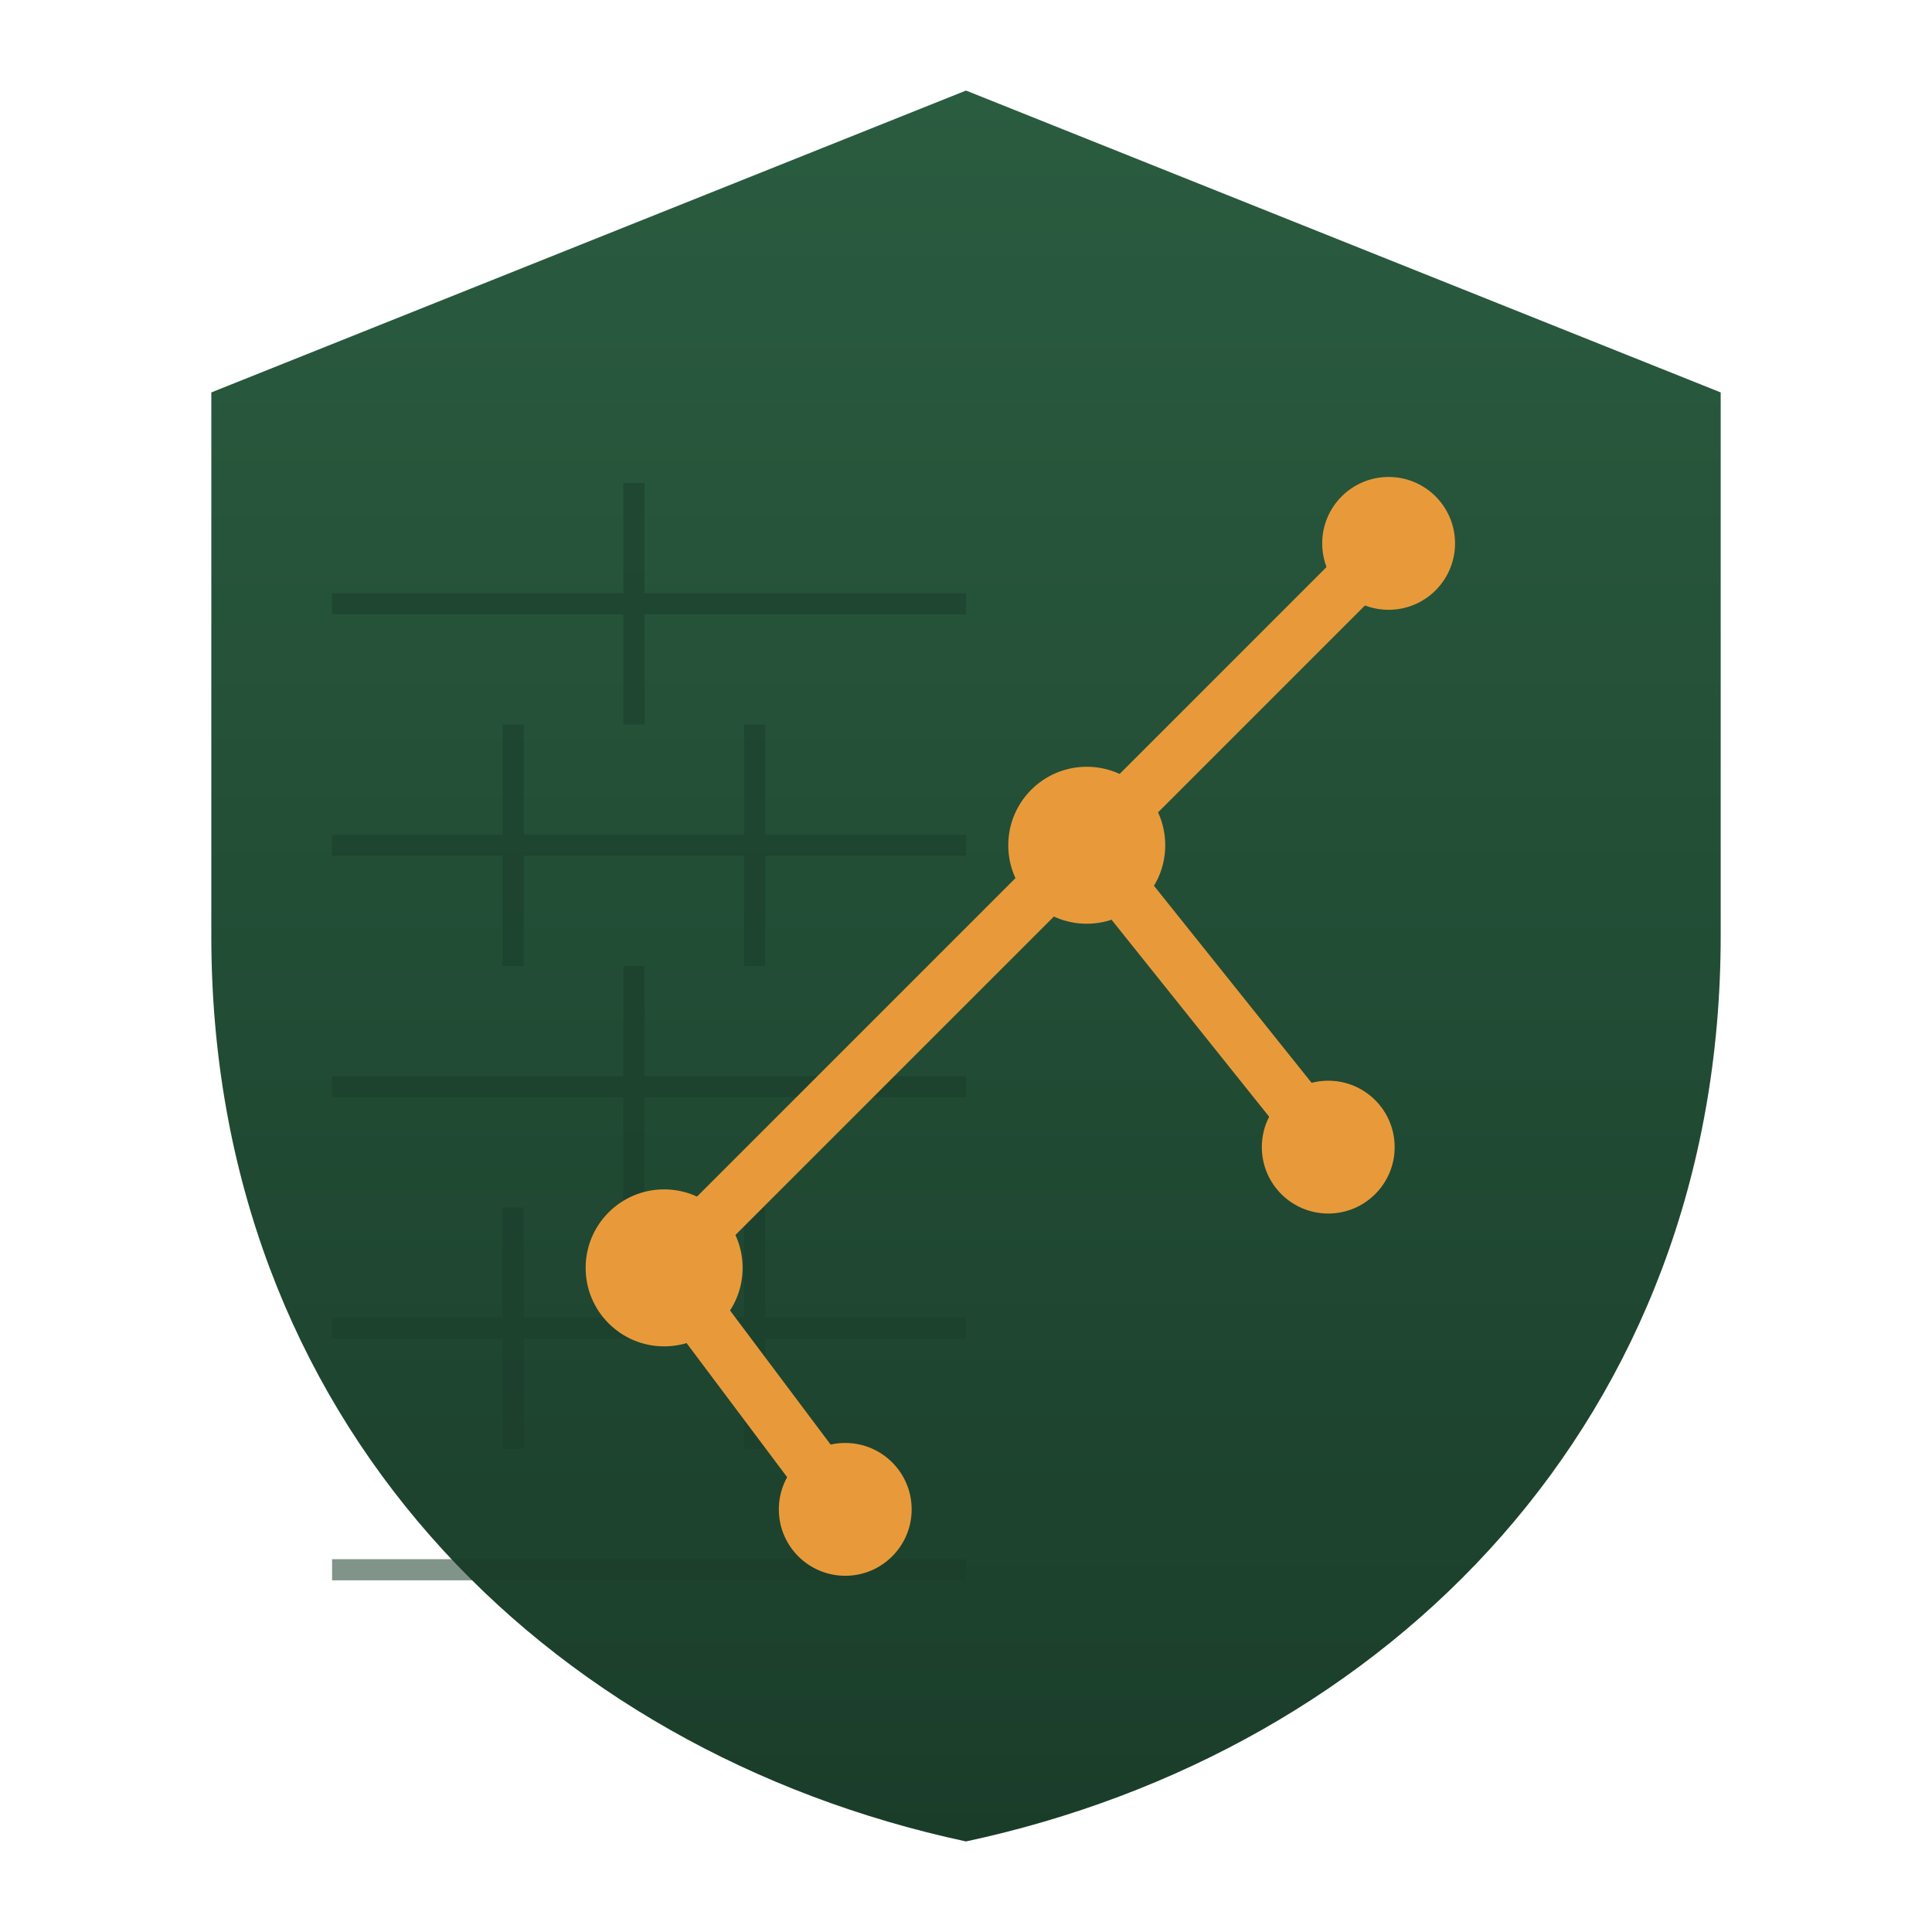
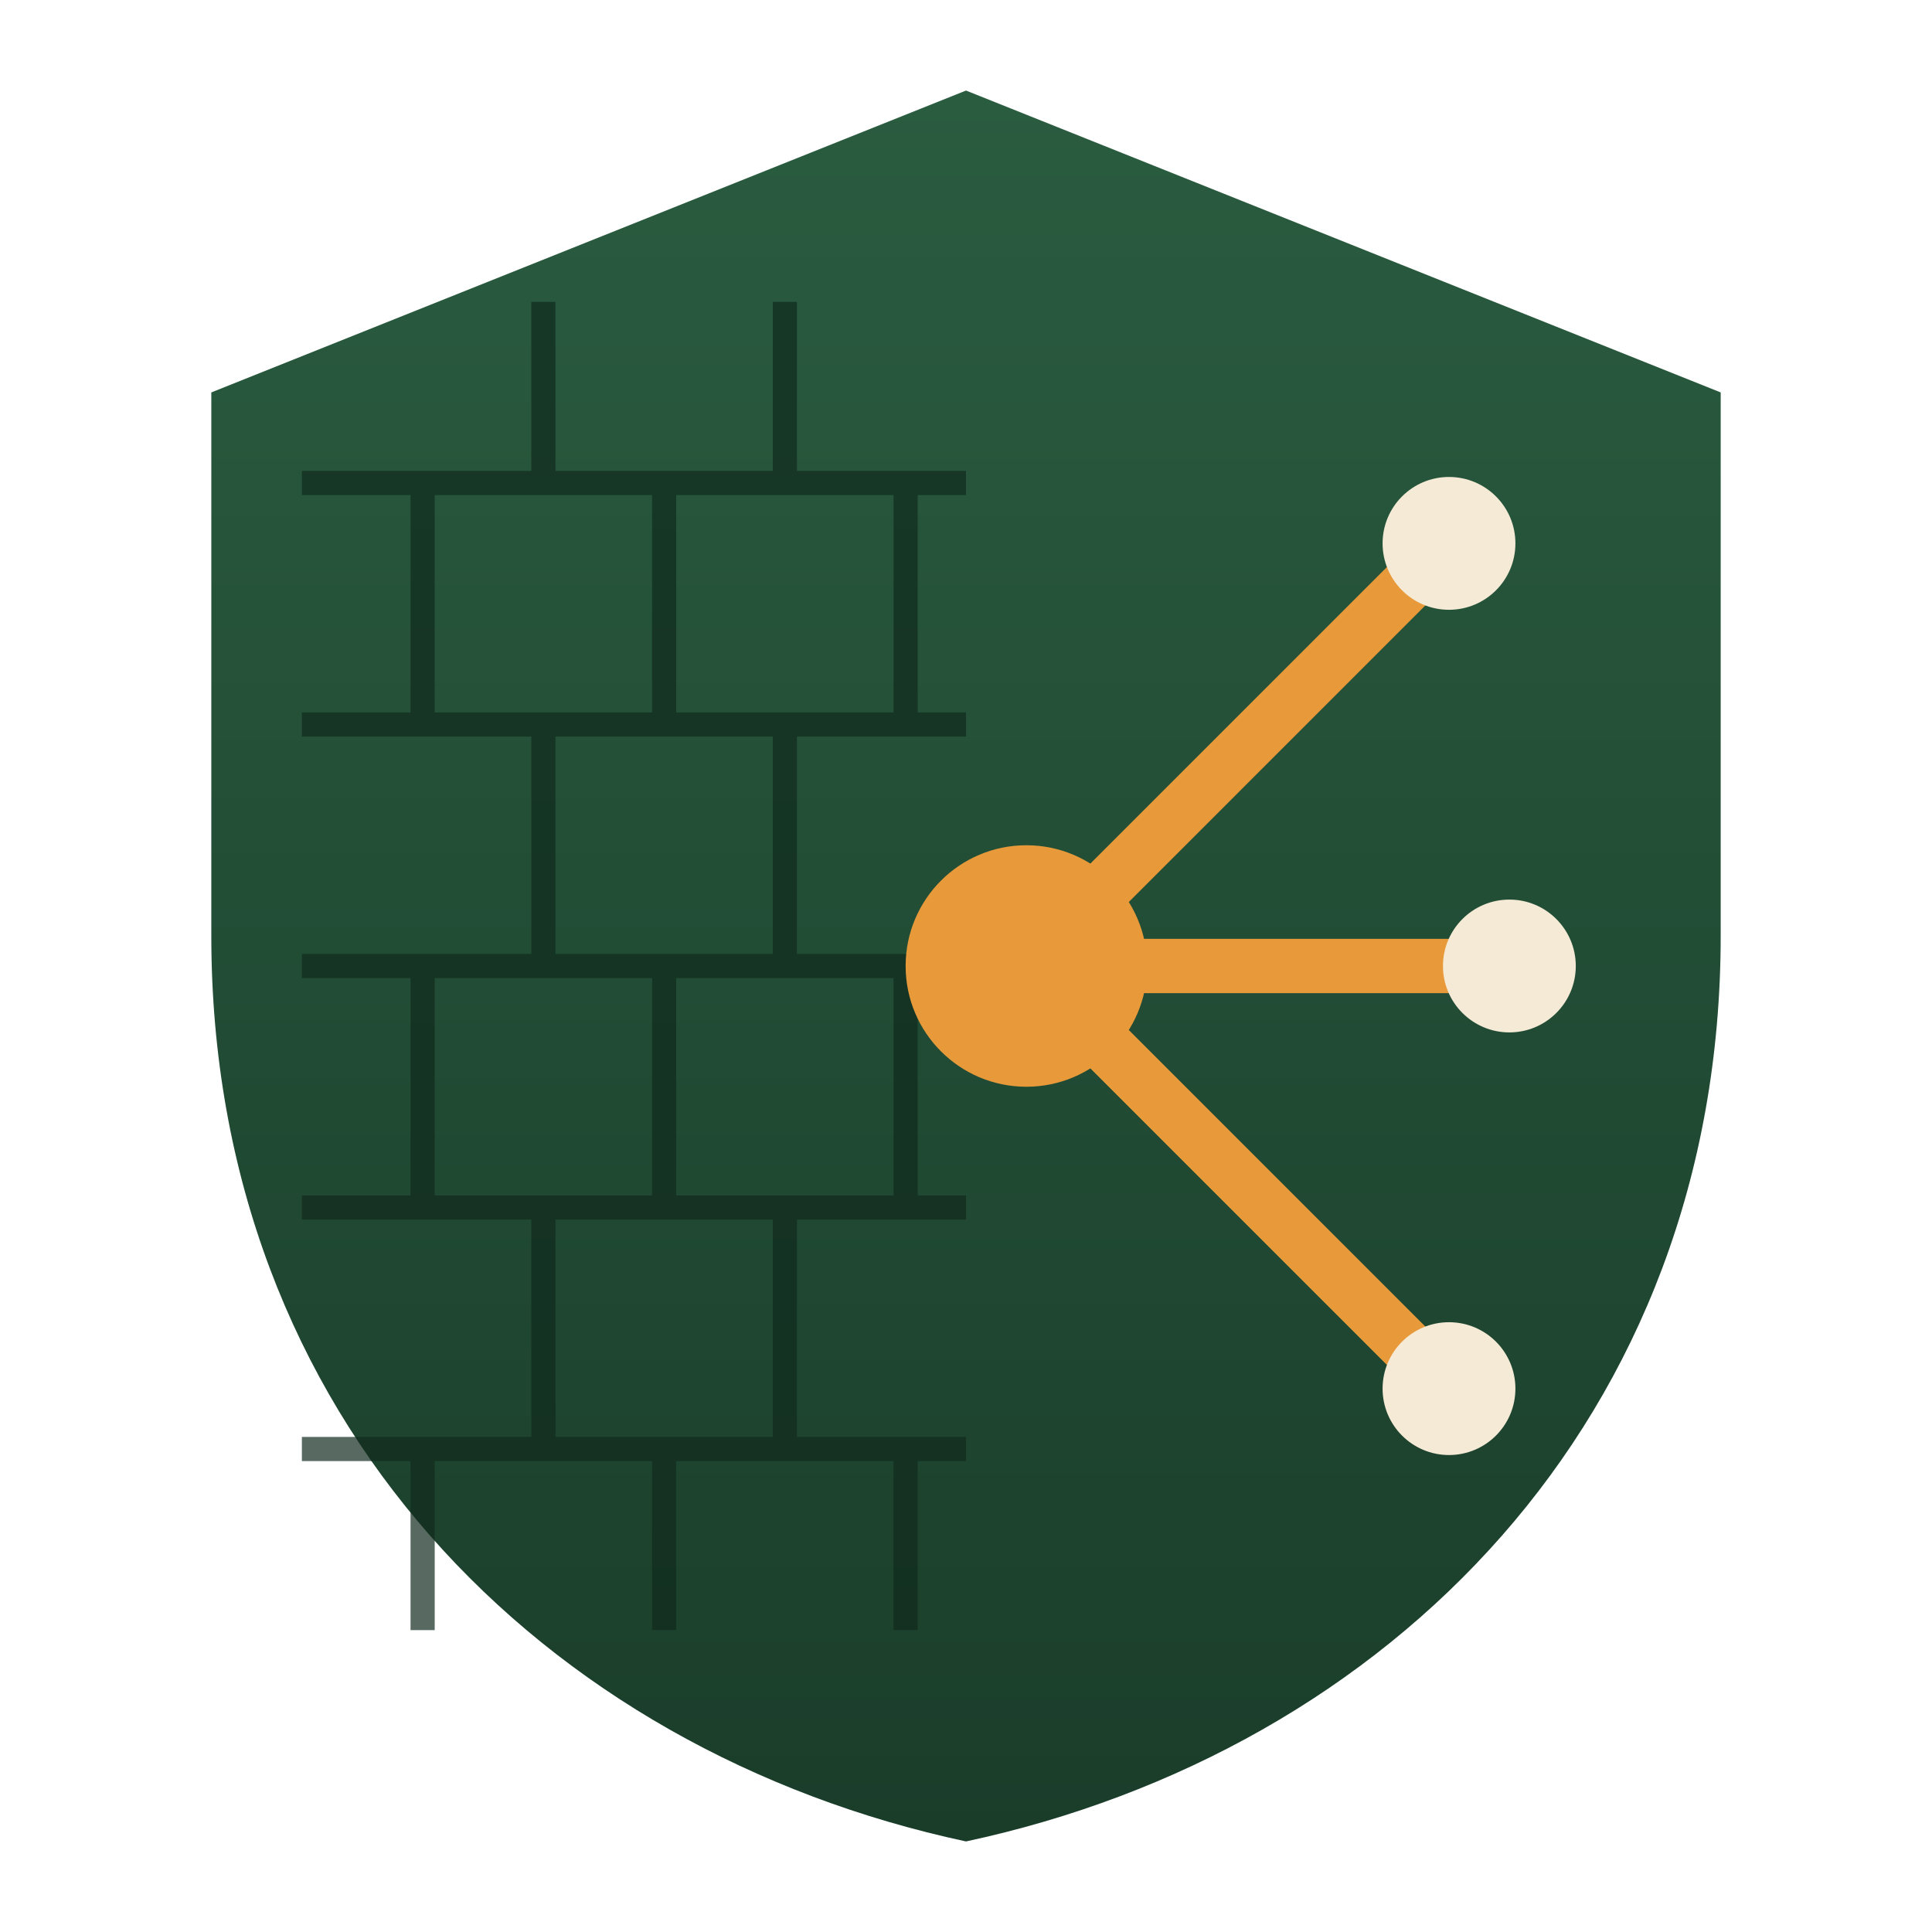
<svg xmlns="http://www.w3.org/2000/svg" viewBox="0 0 64 64" width="64" height="64">
  <defs>
    <linearGradient id="g" x1="0" y1="0" x2="0" y2="1">
      <stop offset="0" stop-color="#2a5c40" />
      <stop offset="1" stop-color="#1a3d2a" />
    </linearGradient>
  </defs>
  <path d="M32 3 L57 13 V31 C57 47 46 58 32 61 C18 58 7 47 7 31 V13 Z" fill="url(#g)" />
-   <g stroke="#1a3d2a" stroke-width="0.7" opacity="0.55">
-     <line x1="11" y1="20" x2="32" y2="20" />
-     <line x1="11" y1="28" x2="32" y2="28" />
-     <line x1="11" y1="36" x2="32" y2="36" />
-     <line x1="11" y1="44" x2="32" y2="44" />
-     <line x1="11" y1="52" x2="32" y2="52" />
-     <line x1="21" y1="16" x2="21" y2="24" />
-     <line x1="17" y1="24" x2="17" y2="32" />
-     <line x1="25" y1="24" x2="25" y2="32" />
-     <line x1="21" y1="32" x2="21" y2="40" />
-     <line x1="17" y1="40" x2="17" y2="48" />
-     <line x1="25" y1="40" x2="25" y2="48" />
+   <g stroke="#0f2a1c" stroke-width="0.8" opacity="0.7">
+     <line x1="10" y1="16" x2="32" y2="16" />
+     <line x1="10" y1="24" x2="32" y2="24" />
+     <line x1="10" y1="32" x2="32" y2="32" />
+     <line x1="10" y1="40" x2="32" y2="40" />
+     <line x1="10" y1="48" x2="32" y2="48" />
+     <line x1="18" y1="10" x2="18" y2="16" />
+     <line x1="26" y1="10" x2="26" y2="16" />
+     <line x1="14" y1="16" x2="14" y2="24" />
+     <line x1="22" y1="16" x2="22" y2="24" />
+     <line x1="30" y1="16" x2="30" y2="24" />
+     <line x1="18" y1="24" x2="18" y2="32" />
+     <line x1="26" y1="24" x2="26" y2="32" />
+     <line x1="14" y1="32" x2="14" y2="40" />
+     <line x1="22" y1="32" x2="22" y2="40" />
+     <line x1="30" y1="32" x2="30" y2="40" />
+     <line x1="18" y1="40" x2="18" y2="48" />
+     <line x1="26" y1="40" x2="26" y2="48" />
+     <line x1="14" y1="48" x2="14" y2="54" />
+     <line x1="22" y1="48" x2="22" y2="54" />
+     <line x1="30" y1="48" x2="30" y2="54" />
  </g>
  <g stroke="#e89a3a" stroke-width="1.8" fill="none" stroke-linecap="round">
-     <path d="M22 42 L36 28" />
-     <path d="M36 28 L46 18" />
-     <path d="M36 28 L44 38" />
-     <path d="M22 42 L28 50" />
+     <path d="M34 32 L48 18" />
+     <path d="M34 32 L50 32" />
+     <path d="M34 32 L48 46" />
  </g>
-   <g fill="#e89a3a">
-     <circle cx="22" cy="42" r="2.6" />
-     <circle cx="36" cy="28" r="2.6" />
-     <circle cx="46" cy="18" r="2.2" />
-     <circle cx="44" cy="38" r="2.2" />
-     <circle cx="28" cy="50" r="2.2" />
+   <g fill="#f4ead5">
+     <circle cx="48" cy="18" r="2.2" />
+     <circle cx="50" cy="32" r="2.2" />
+     <circle cx="48" cy="46" r="2.2" />
  </g>
+   <circle cx="34" cy="32" r="4" fill="#e89a3a" />
</svg>
